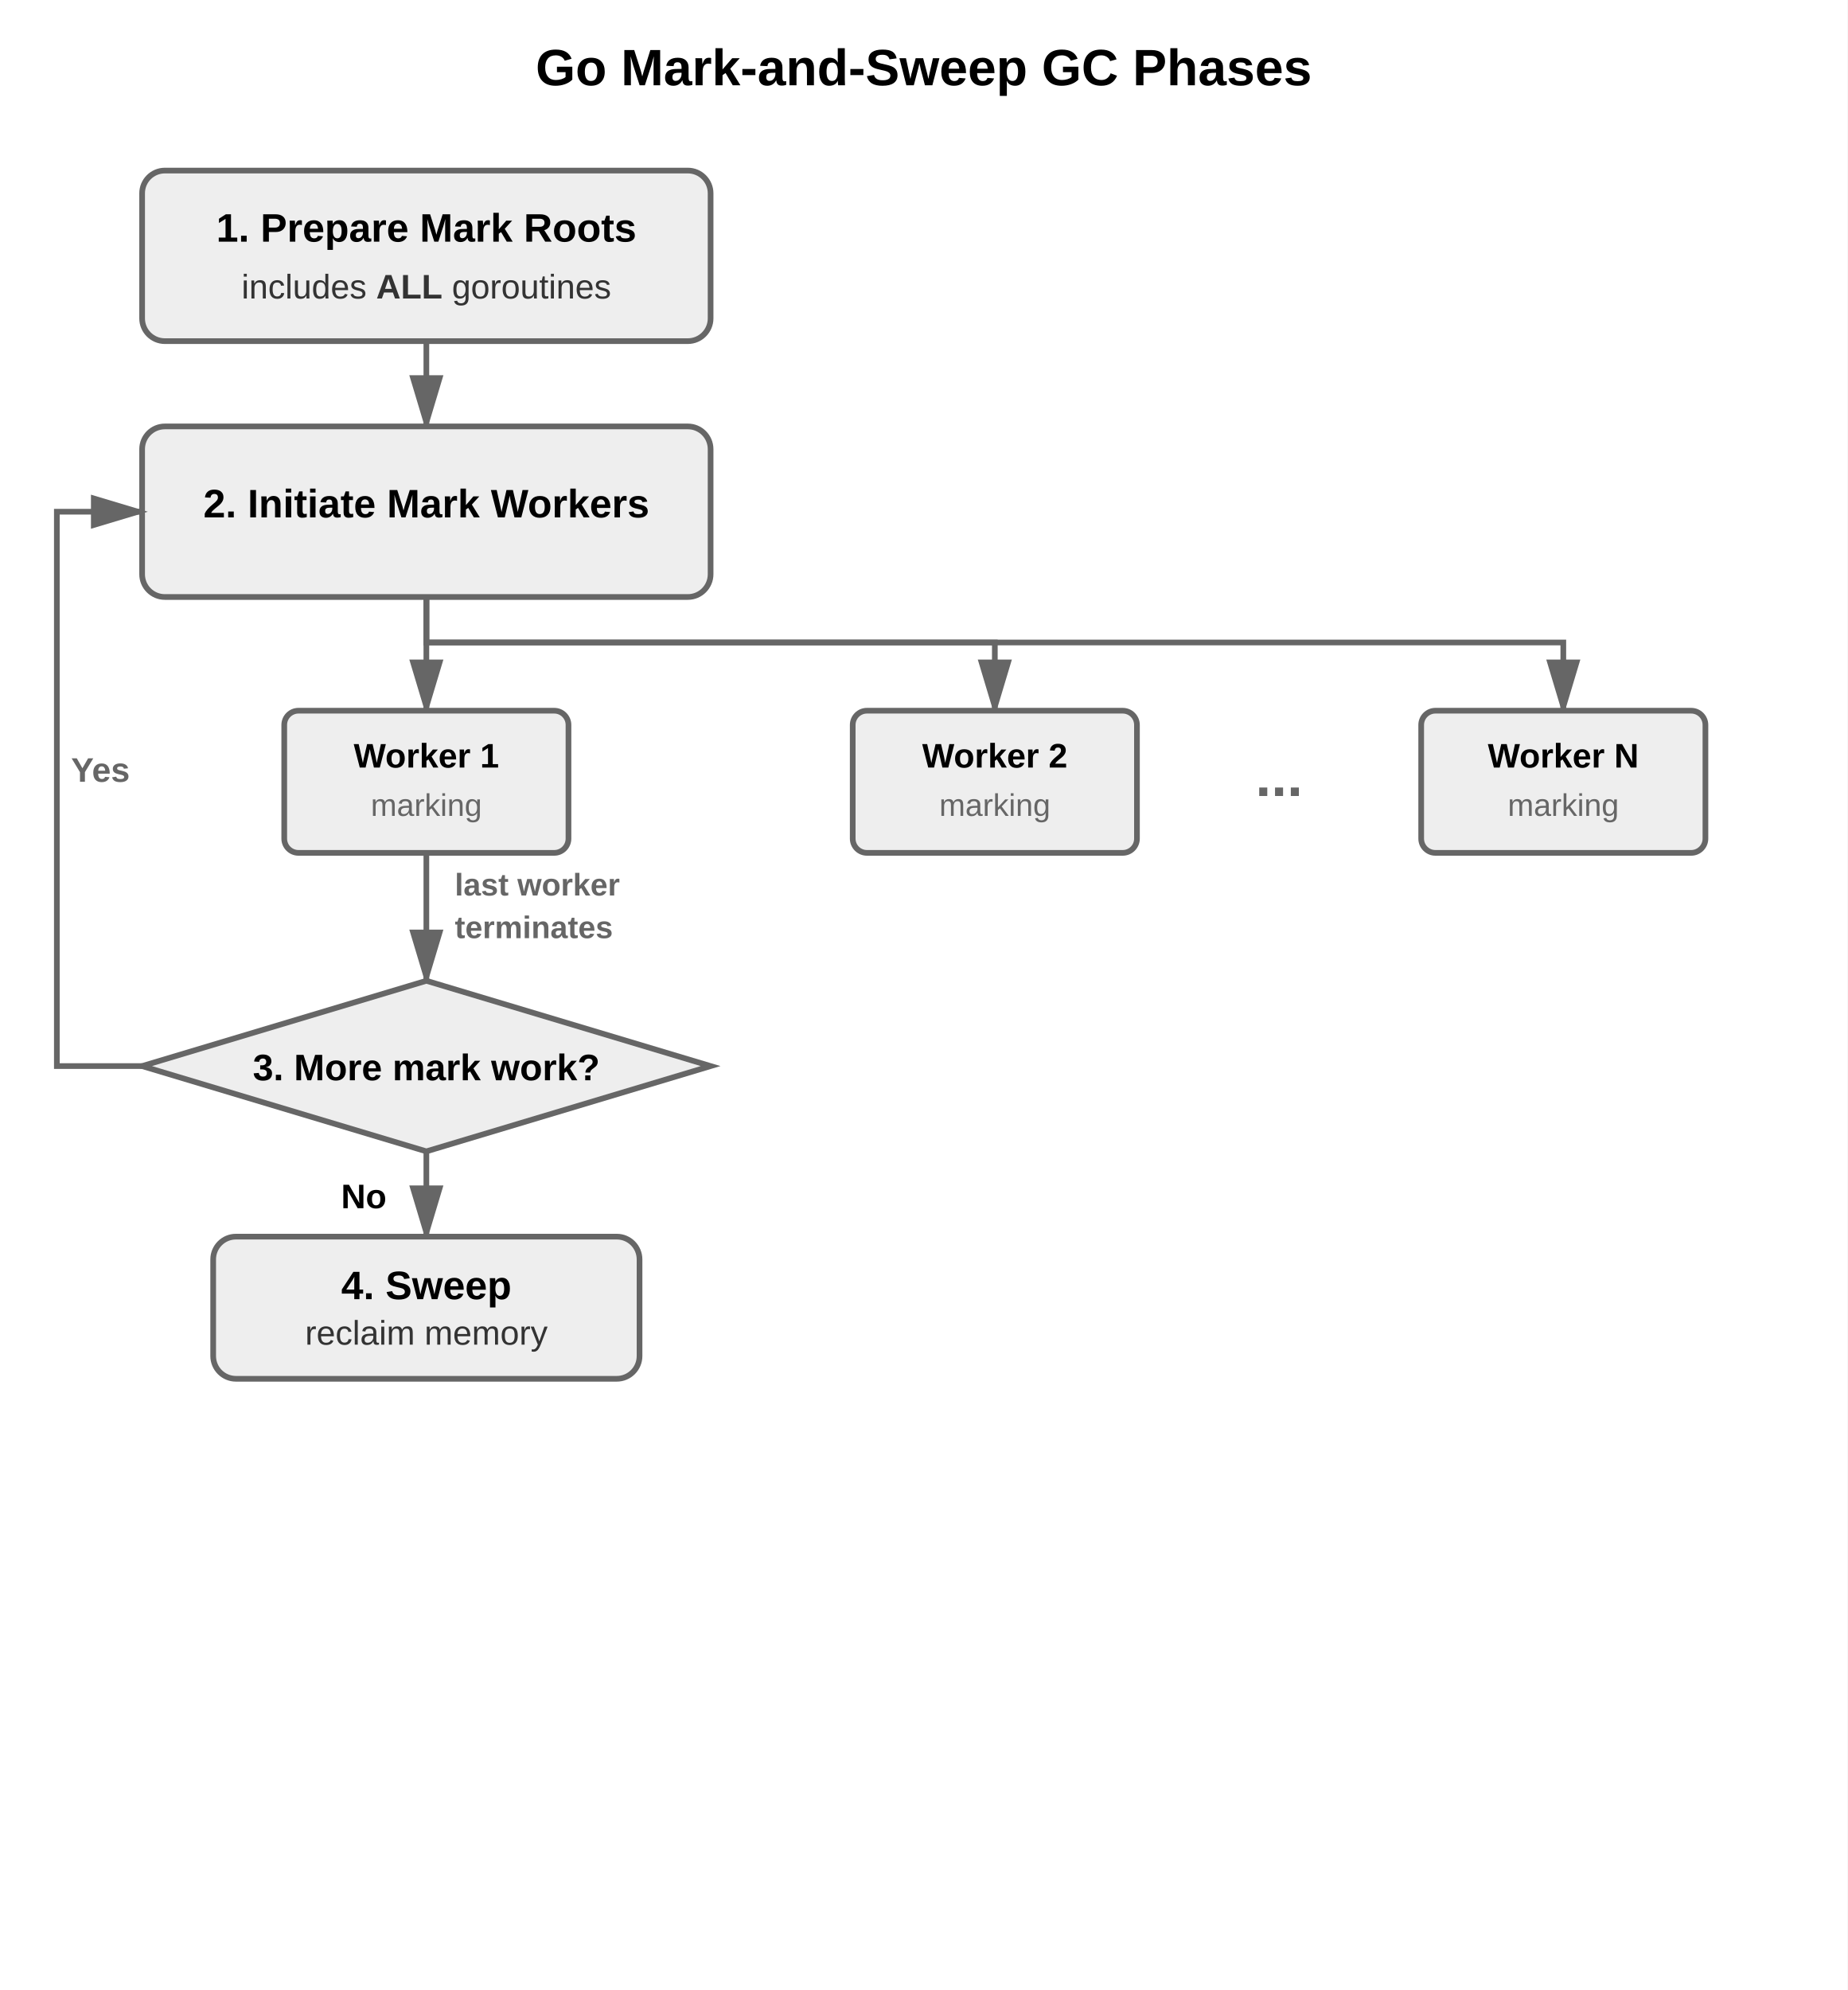
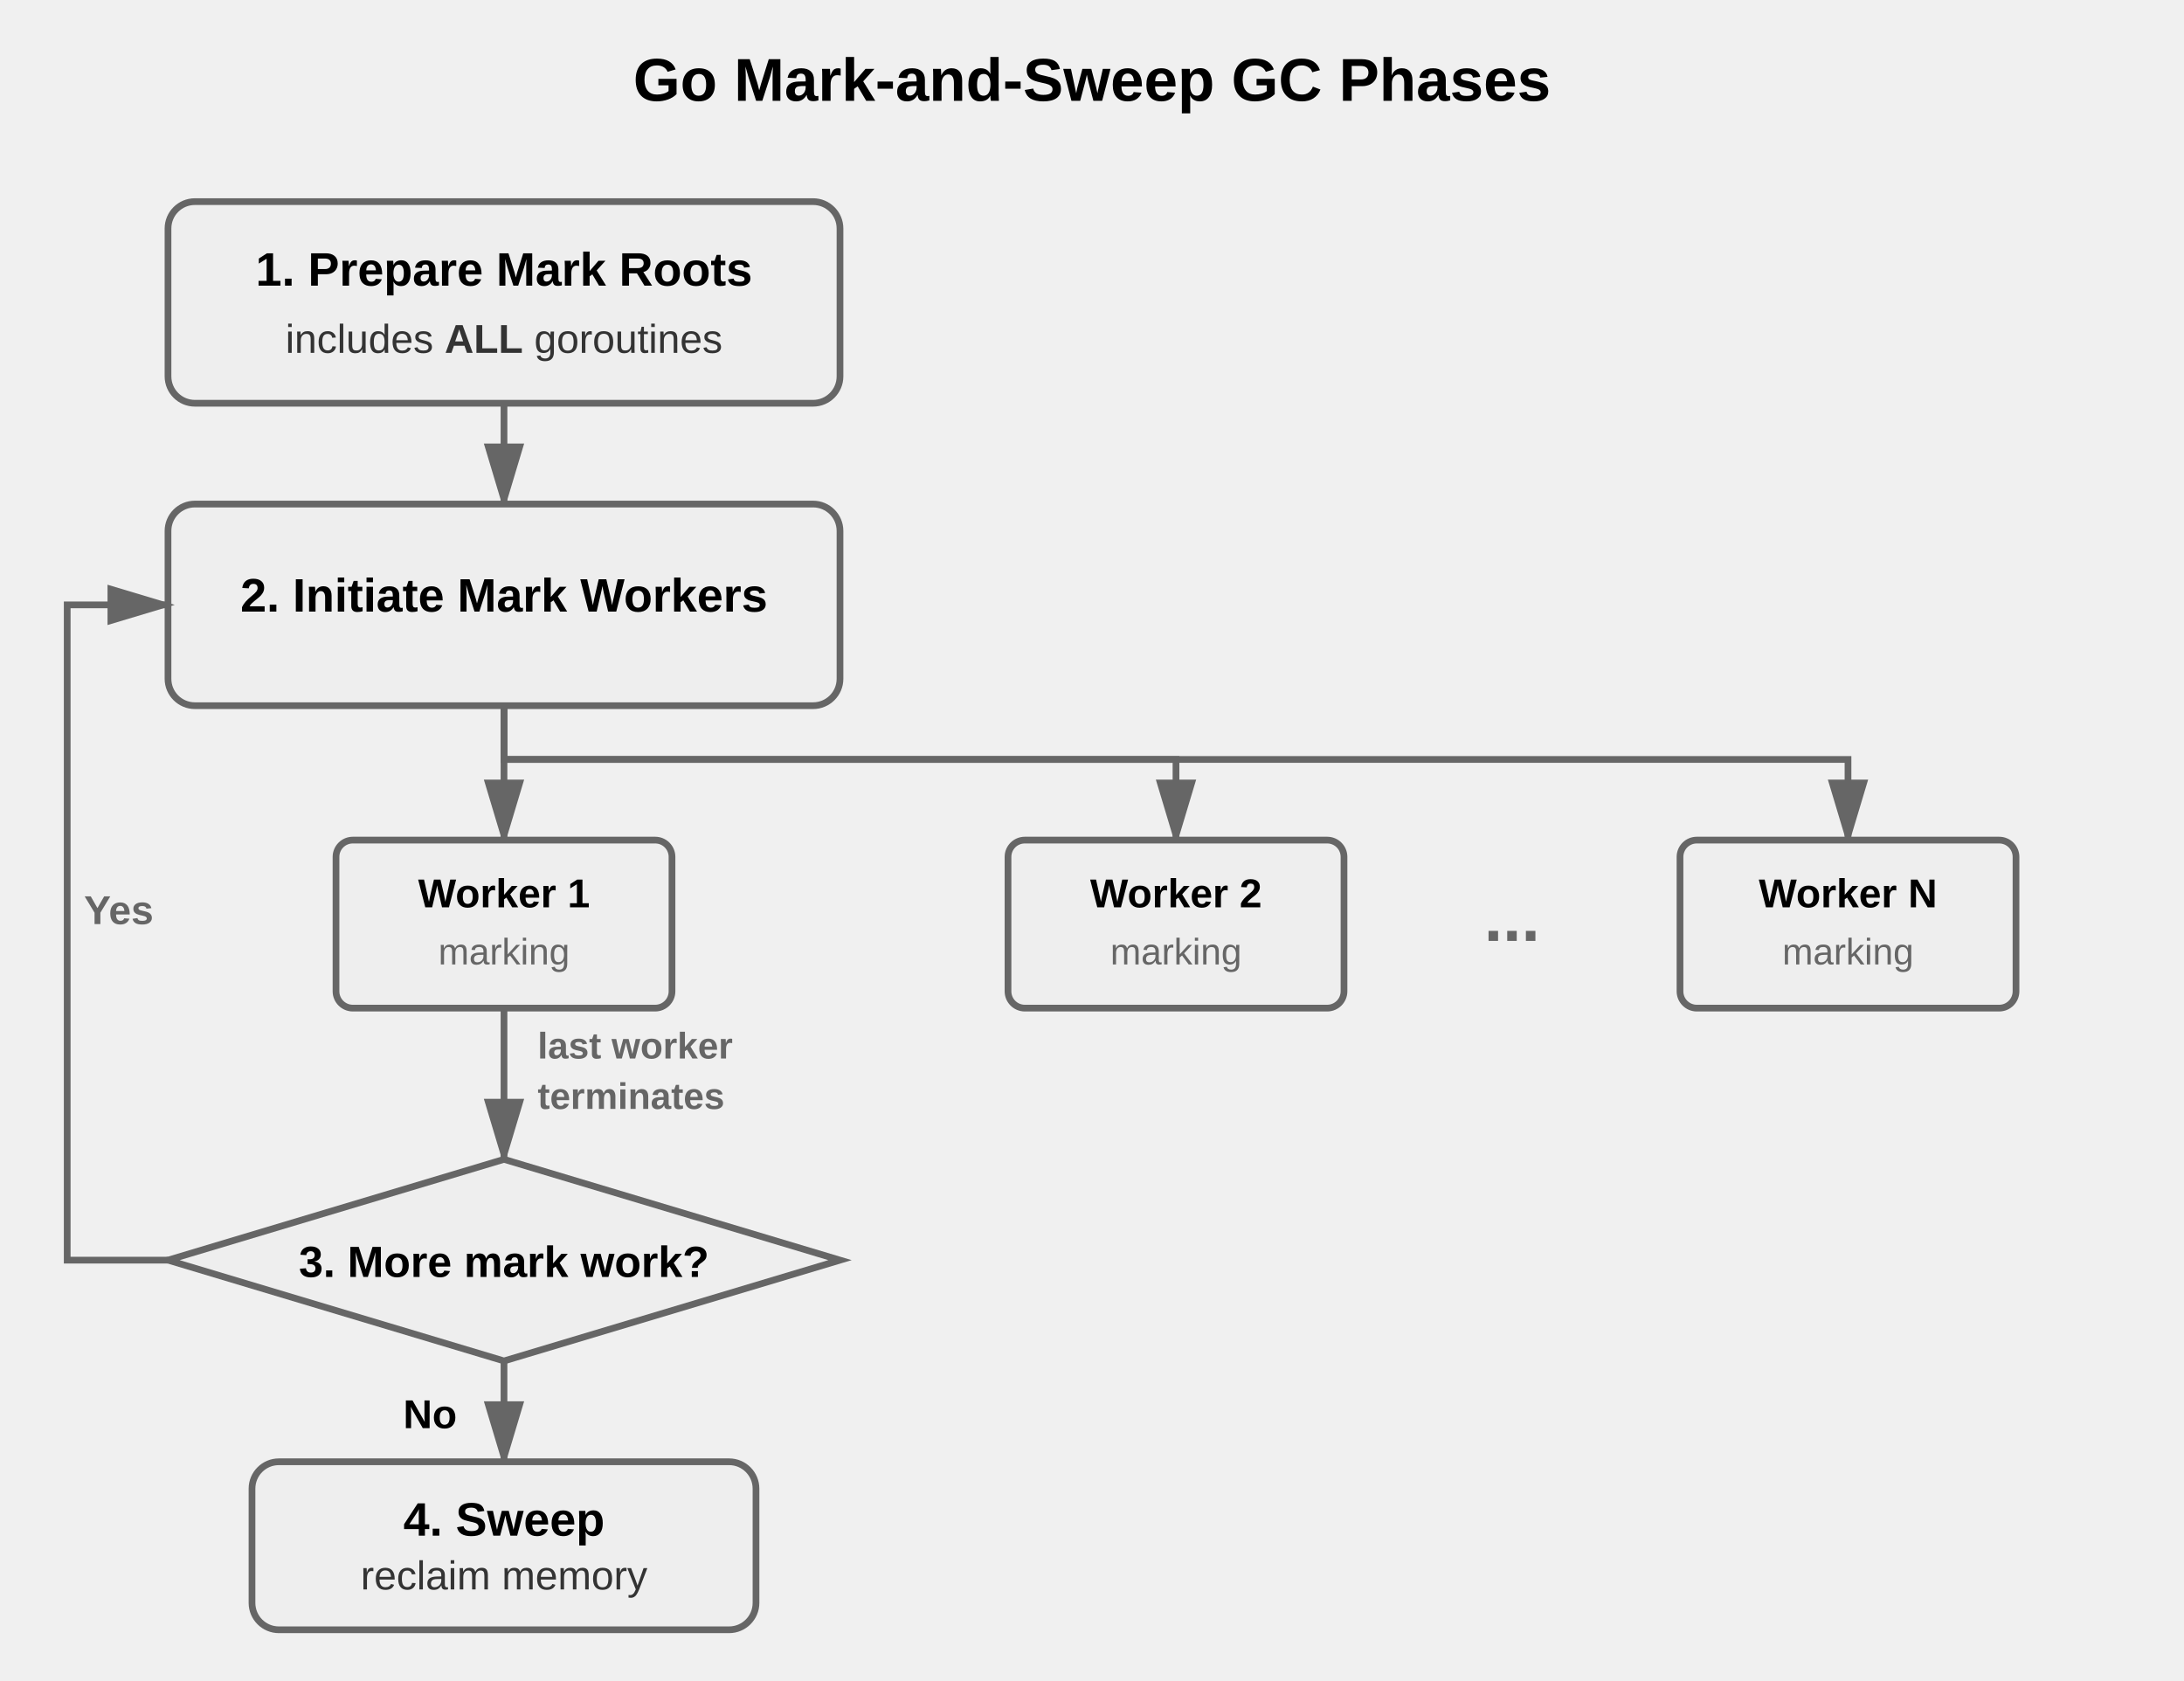
- <svg xmlns="http://www.w3.org/2000/svg" viewBox="0 0 650 700" width="650" height="700">
-   <rect width="650" height="700" fill="#ffffff" />
+ <svg xmlns="http://www.w3.org/2000/svg" viewBox="0 0 650 500" width="650" height="500">
+   <rect width="650" height="500" fill="#00000000" />
  <text x="325" y="30" text-anchor="middle" font-family="Arial" font-size="18" font-weight="bold" fill="#000">
    Go Mark-and-Sweep GC Phases
  </text>
  <rect x="50" y="60" width="200" height="60" fill="#eeeeee" stroke="#666" stroke-width="2" rx="8" />
  <text x="150" y="85" text-anchor="middle" font-family="Arial" font-size="14" fill="#000" font-weight="bold">
    1. Prepare Mark Roots
  </text>
  <text x="150" y="105" text-anchor="middle" font-family="Arial" font-size="12" fill="#333">
    includes <tspan font-weight="bold">ALL</tspan> goroutines
  </text>
  <defs>
    <marker id="arrow" markerWidth="10" markerHeight="10" refX="9" refY="3" orient="auto">
      <polygon points="0 0, 10 3, 0 6" fill="#666" />
    </marker>
  </defs>
  <line x1="150" y1="120" x2="150" y2="150" stroke="#666" stroke-width="2" marker-end="url(#arrow)" />
  <rect x="50" y="150" width="200" height="60" fill="#eeeeee" stroke="#666" stroke-width="2" rx="8" />
  <text x="150" y="182" text-anchor="middle" font-family="Arial" font-size="14" fill="#000" font-weight="bold">
    2. Initiate Mark Workers
  </text>
  <line x1="150" y1="210" x2="150" y2="250" stroke="#666" stroke-width="2" marker-end="url(#arrow)" />
  <path d="M 150 210 L 150 226 L 350 226 L 350 250" fill="none" stroke="#666" stroke-width="2" marker-end="url(#arrow)" />
  <path d="M 150 210 L 150 226 L 550 226 L 550 250" fill="none" stroke="#666" stroke-width="2" marker-end="url(#arrow)" />
  <rect x="100" y="250" width="100" height="50" fill="#eeeeee" stroke="#666" stroke-width="2" rx="5" />
  <text x="150" y="270" text-anchor="middle" font-family="Arial" font-size="12" fill="#000" font-weight="bold">
    Worker 1
  </text>
  <text x="150" y="287" text-anchor="middle" font-family="Arial" font-size="11" fill="#666">
    marking
  </text>
  <rect x="300" y="250" width="100" height="50" fill="#eeeeee" stroke="#666" stroke-width="2" rx="5" />
  <text x="350" y="270" text-anchor="middle" font-family="Arial" font-size="12" fill="#000" font-weight="bold">
    Worker 2
  </text>
  <text x="350" y="287" text-anchor="middle" font-family="Arial" font-size="11" fill="#666">
    marking
  </text>
  <text x="450" y="280" text-anchor="middle" font-family="Arial" font-size="20" fill="#666" font-weight="bold">
    ...
  </text>
  <rect x="500" y="250" width="100" height="50" fill="#eeeeee" stroke="#666" stroke-width="2" rx="5" />
  <text x="550" y="270" text-anchor="middle" font-family="Arial" font-size="12" fill="#000" font-weight="bold">
    Worker N
  </text>
  <text x="550" y="287" text-anchor="middle" font-family="Arial" font-size="11" fill="#666">
    marking
  </text>
  <line x1="150" y1="300" x2="150" y2="345" stroke="#666" stroke-width="2" marker-end="url(#arrow)" />
  <text x="160" y="315" font-family="Arial" font-size="11" fill="#666" font-weight="bold">
    last worker
  </text>
  <text x="160" y="330" font-family="Arial" font-size="11" fill="#666" font-weight="bold">
    terminates
  </text>
  <polygon points="150,345 250,375 150,405 50,375" fill="#eeeeee" stroke="#666" stroke-width="2" />
  <text x="150" y="380" text-anchor="middle" font-family="Arial" font-size="13" fill="#000" font-weight="bold">
    3. More mark work?
  </text>
  <path d="M 50 375 L 20 375 L 20 180 L 50 180" fill="none" stroke="#666" stroke-width="2" marker-end="url(#arrow)" />
  <text x="25" y="275" font-family="Arial" font-size="12" fill="#666" font-weight="bold">
    Yes
  </text>
  <line x1="150" y1="405" x2="150" y2="435" stroke="#666" stroke-width="2" marker-end="url(#arrow)" />
  <text x="120" y="425" font-family="Arial" font-size="12" fill="#000" font-weight="bold">
    No
  </text>
  <rect x="75" y="435" width="150" height="50" fill="#eeeeee" stroke="#666" stroke-width="2" rx="8" />
  <text x="150" y="457" text-anchor="middle" font-family="Arial" font-size="14" fill="#000" font-weight="bold">
    4. Sweep
  </text>
  <text x="150" y="473" text-anchor="middle" font-family="Arial" font-size="12" fill="#333">
    reclaim memory
  </text>
</svg>
